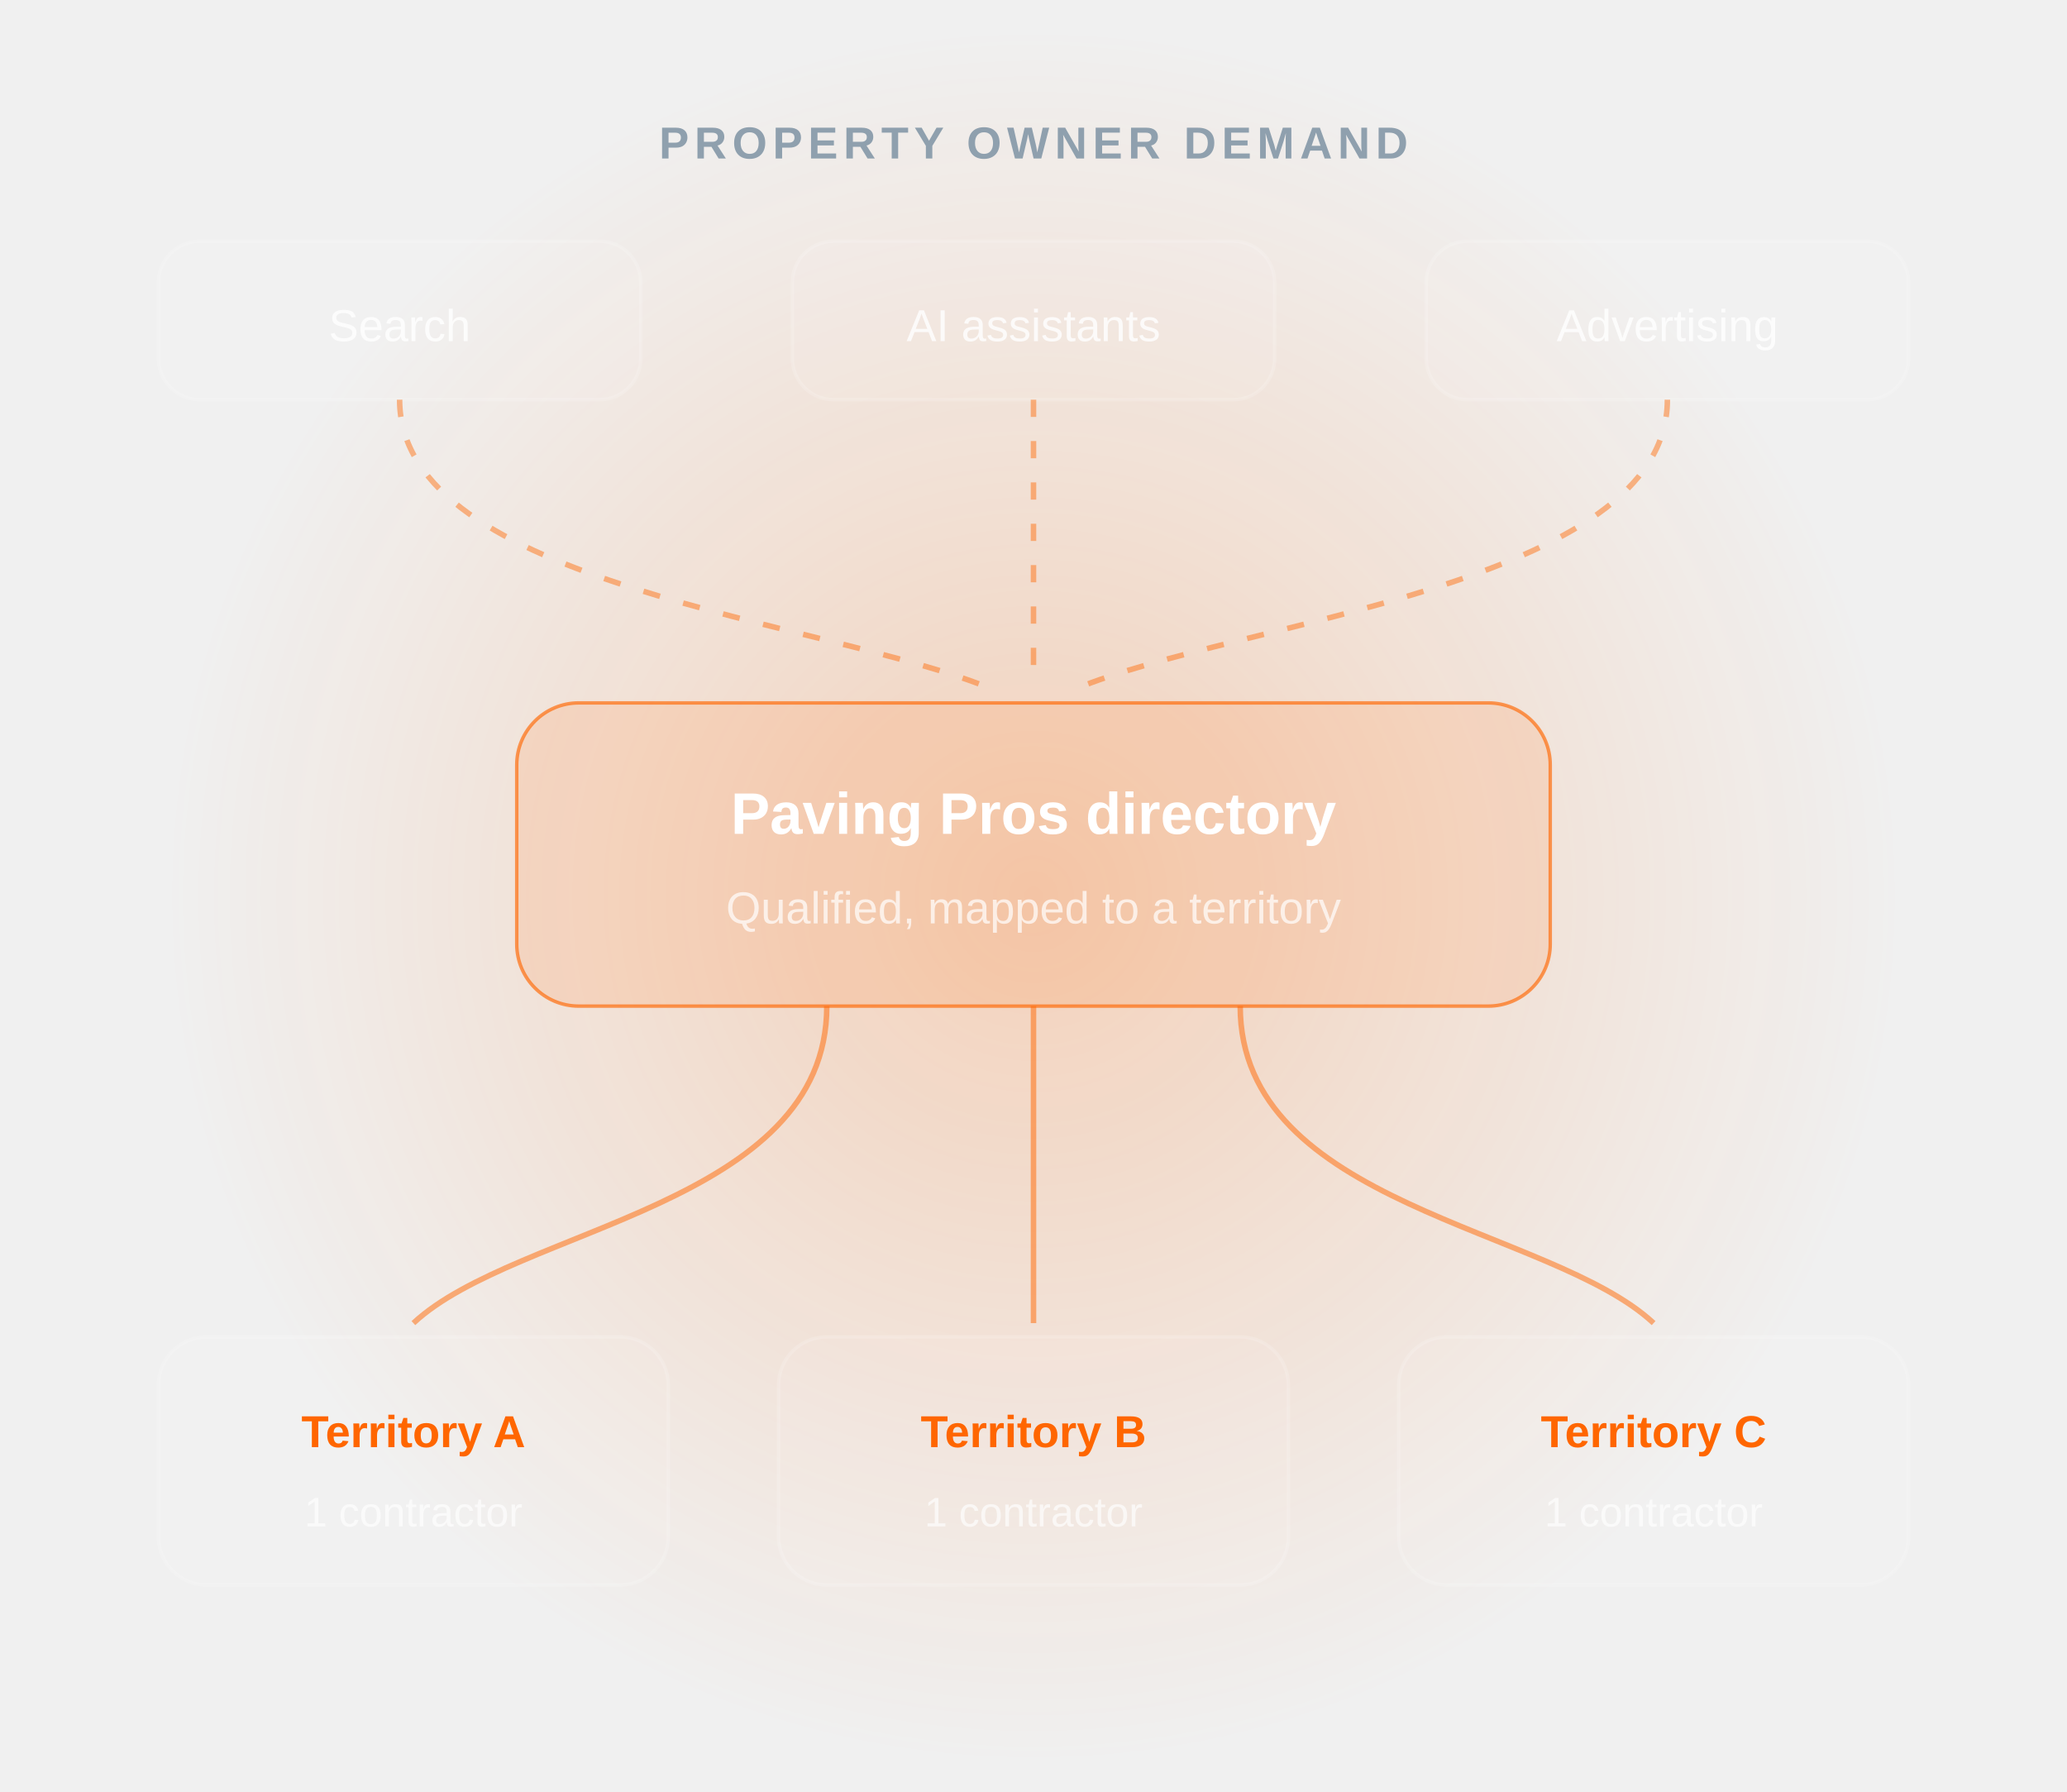
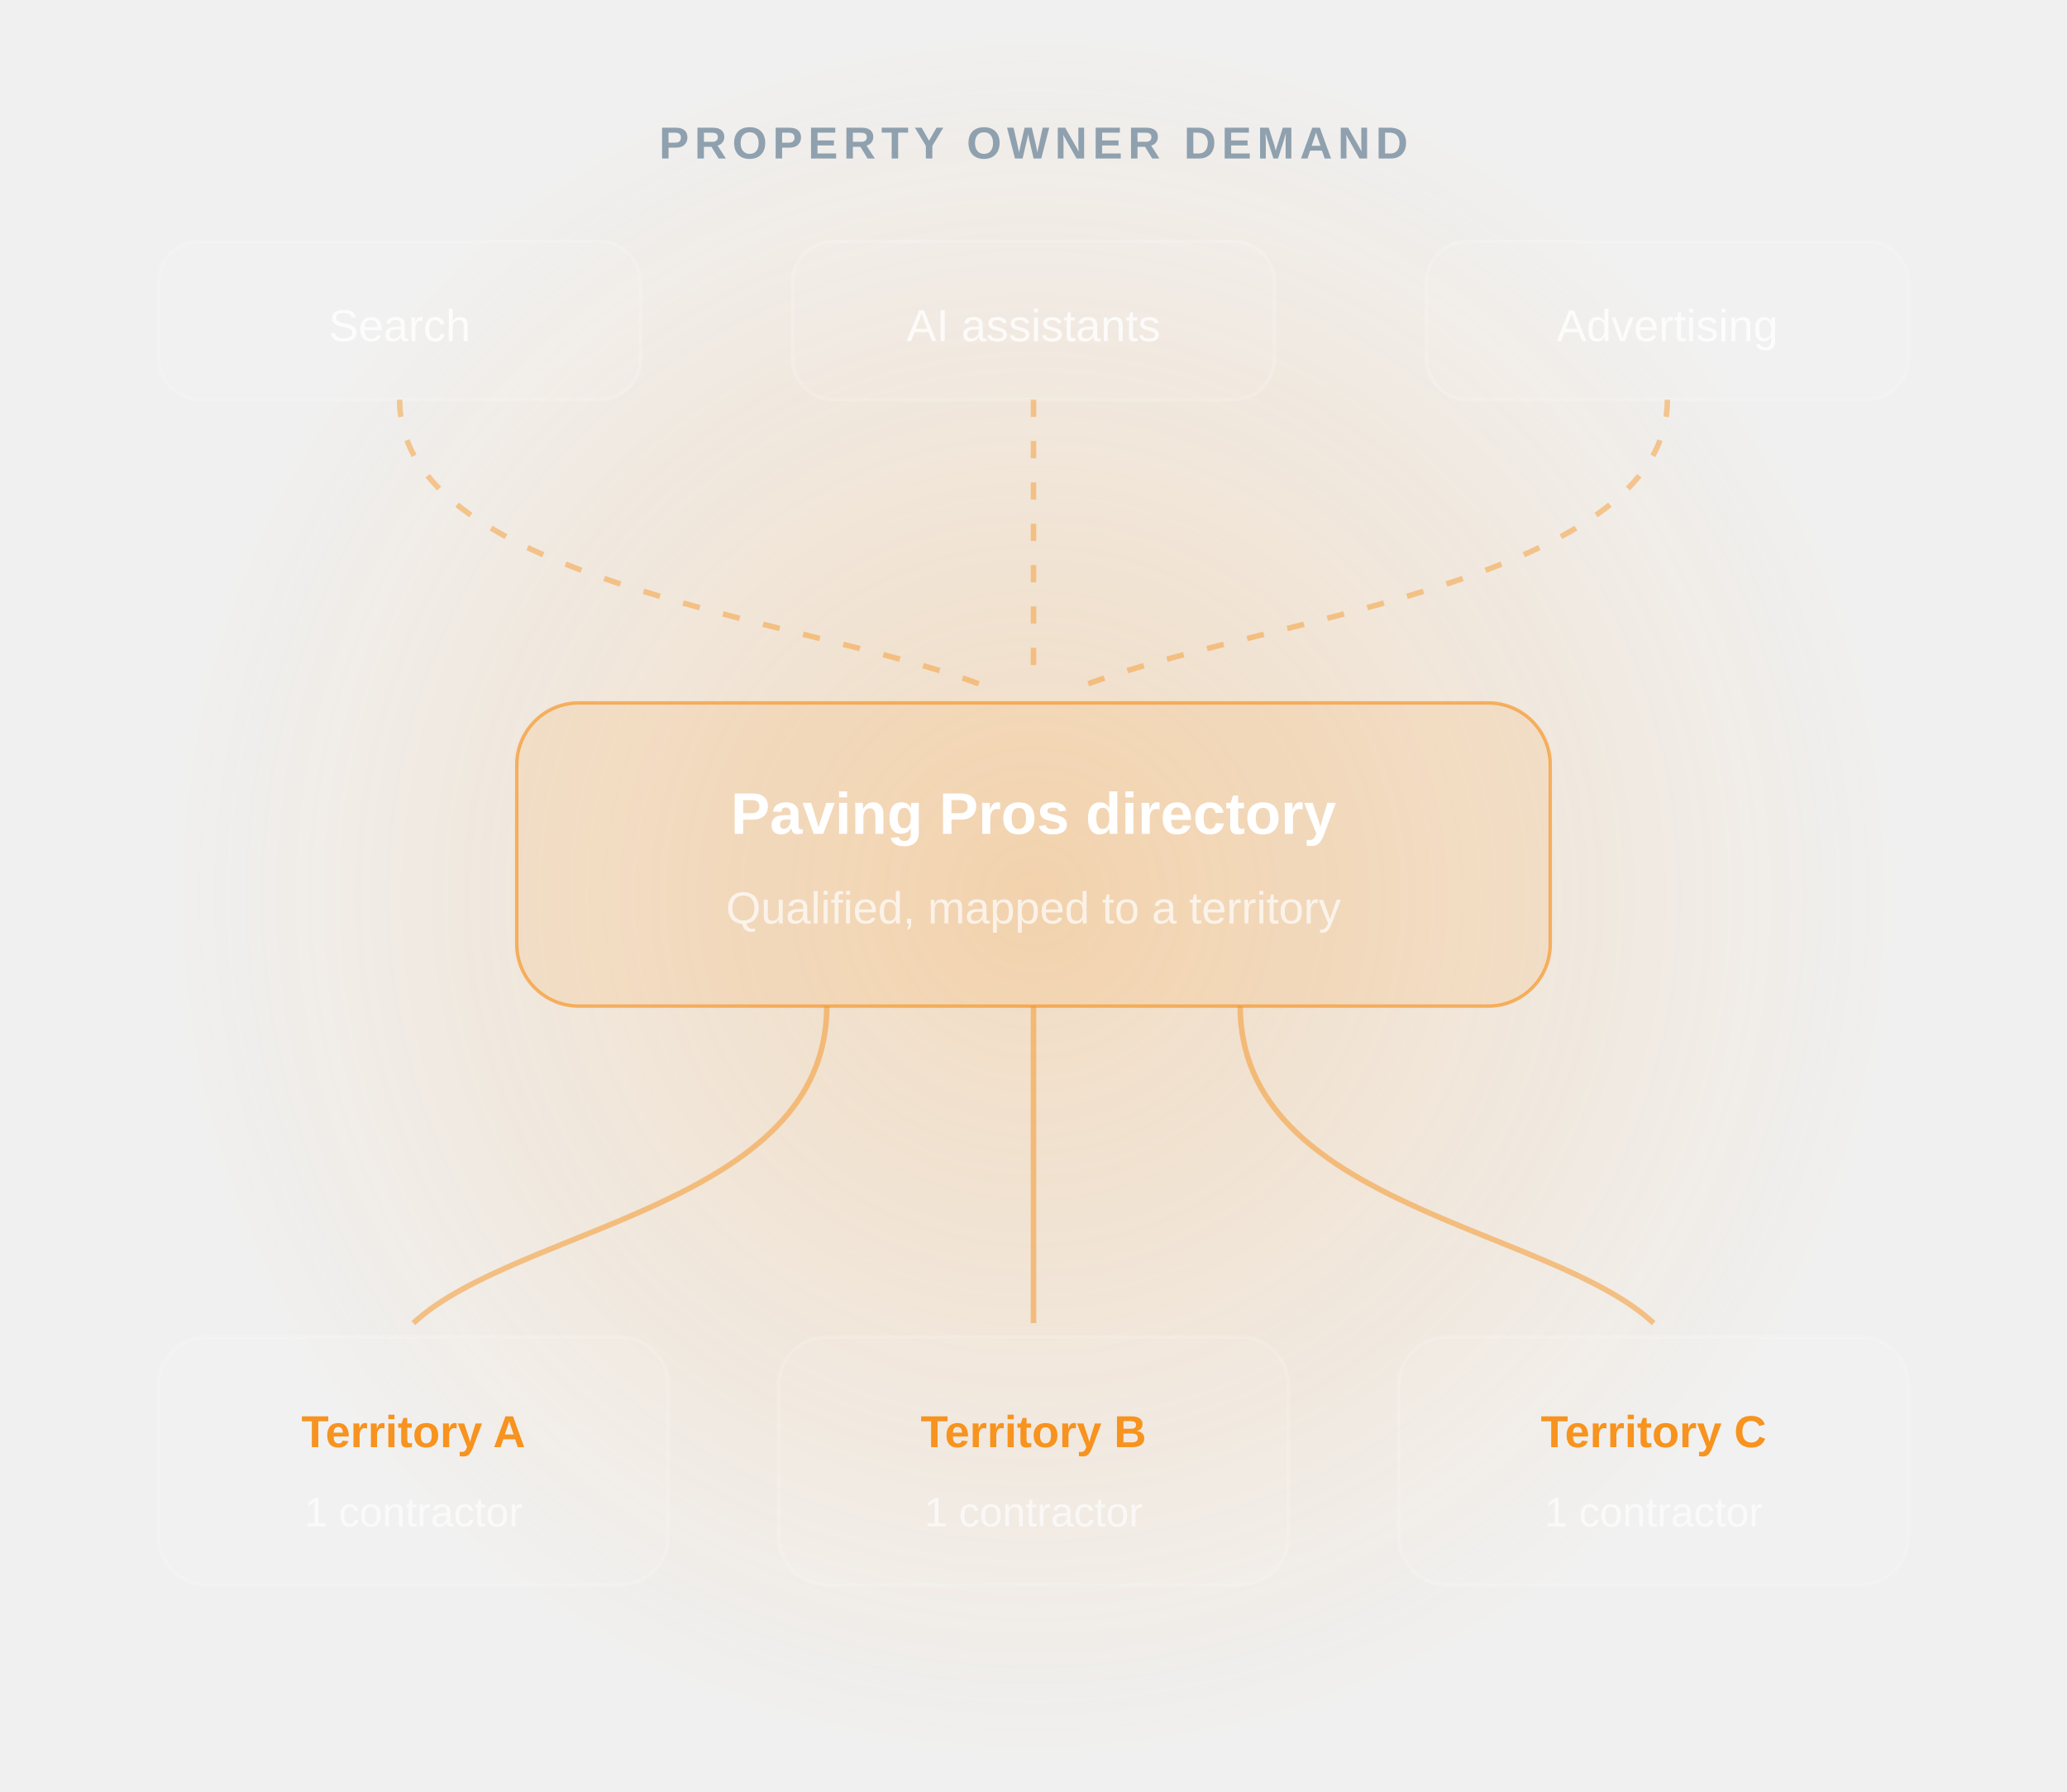
<svg xmlns="http://www.w3.org/2000/svg" width="600" height="520" viewBox="0 0 600 520" fill="none" role="img" aria-label="Owner demand collected in one place, then routed to one contractor per area">
  <defs>
    <radialGradient id="ab-glow" cx="50%" cy="50%" r="50%">
-       <stop offset="0%" stop-color="#ff6600" stop-opacity="0.22" />
-       <stop offset="100%" stop-color="#ff6600" stop-opacity="0" />
+       <stop offset="0%" stop-color="#f7931e" stop-opacity="0.22" />
+       <stop offset="100%" stop-color="#f7931e" stop-opacity="0" />
    </radialGradient>
  </defs>
  <circle cx="300" cy="260" r="250" fill="url(#ab-glow)" />
  <text x="300" y="46" text-anchor="middle" font-family="'Plus Jakarta Sans',Arial,sans-serif" font-size="13" font-weight="700" letter-spacing="1.6" fill="#8fa0ae">PROPERTY OWNER DEMAND</text>
  <g fill="#ffffff" fill-opacity="0.06" stroke="#ffffff" stroke-opacity="0.16">
    <rect x="46" y="70" width="140" height="46" rx="12" />
    <rect x="230" y="70" width="140" height="46" rx="12" />
    <rect x="414" y="70" width="140" height="46" rx="12" />
  </g>
  <g font-family="'Plus Jakarta Sans',Arial,sans-serif" font-size="13" fill="#ffffff" fill-opacity="0.8" text-anchor="middle">
    <text x="116" y="99">Search</text>
    <text x="300" y="99">AI assistants</text>
    <text x="484" y="99">Advertising</text>
  </g>
-   <g stroke="#ff6600" stroke-opacity="0.45" stroke-width="1.6" stroke-dasharray="5 7" fill="none">
+   <g stroke="#f7931e" stroke-opacity="0.45" stroke-width="1.6" stroke-dasharray="5 7" fill="none">
    <path d="M116 116 C 116 170, 240 180, 288 200" />
    <path d="M300 116 L300 198" />
    <path d="M484 116 C 484 170, 360 180, 312 200" />
  </g>
-   <rect x="150" y="204" width="300" height="88" rx="18" fill="#ff6600" fill-opacity="0.12" stroke="#ff6600" stroke-opacity="0.65" />
+   <rect x="150" y="204" width="300" height="88" rx="18" fill="#f7931e" fill-opacity="0.12" stroke="#f7931e" stroke-opacity="0.65" />
  <text x="300" y="242" text-anchor="middle" font-family="'Plus Jakarta Sans',Arial,sans-serif" font-size="17" font-weight="700" fill="#ffffff">Paving Pros directory</text>
  <text x="300" y="268" text-anchor="middle" font-family="'Plus Jakarta Sans',Arial,sans-serif" font-size="13" fill="#ffffff" fill-opacity="0.7">Qualified, mapped to a territory</text>
-   <g stroke="#ff6600" stroke-opacity="0.5" stroke-width="1.6" fill="none">
+   <g stroke="#f7931e" stroke-opacity="0.5" stroke-width="1.6" fill="none">
    <path d="M240 292 C 240 350, 150 356, 120 384" />
    <path d="M300 292 L300 384" />
    <path d="M360 292 C 360 350, 450 356, 480 384" />
  </g>
  <g>
    <rect x="46" y="388" width="148" height="72" rx="14" fill="#ffffff" fill-opacity="0.05" stroke="#ffffff" stroke-opacity="0.16" />
    <rect x="226" y="388" width="148" height="72" rx="14" fill="#ffffff" fill-opacity="0.05" stroke="#ffffff" stroke-opacity="0.16" />
    <rect x="406" y="388" width="148" height="72" rx="14" fill="#ffffff" fill-opacity="0.05" stroke="#ffffff" stroke-opacity="0.16" />
  </g>
  <g font-family="'Plus Jakarta Sans',Arial,sans-serif" text-anchor="middle">
-     <text x="120" y="420" font-size="13" font-weight="600" fill="#ff6600">Territory A</text>
-     <text x="300" y="420" font-size="13" font-weight="600" fill="#ff6600">Territory B</text>
-     <text x="480" y="420" font-size="13" font-weight="600" fill="#ff6600">Territory C</text>
+     <text x="120" y="420" font-size="13" font-weight="600" fill="#f7931e">Territory A</text>
+     <text x="300" y="420" font-size="13" font-weight="600" fill="#f7931e">Territory B</text>
+     <text x="480" y="420" font-size="13" font-weight="600" fill="#f7931e">Territory C</text>
    <text x="120" y="443" font-size="12" fill="#ffffff" fill-opacity="0.65">1 contractor</text>
    <text x="300" y="443" font-size="12" fill="#ffffff" fill-opacity="0.65">1 contractor</text>
    <text x="480" y="443" font-size="12" fill="#ffffff" fill-opacity="0.65">1 contractor</text>
  </g>
</svg>
